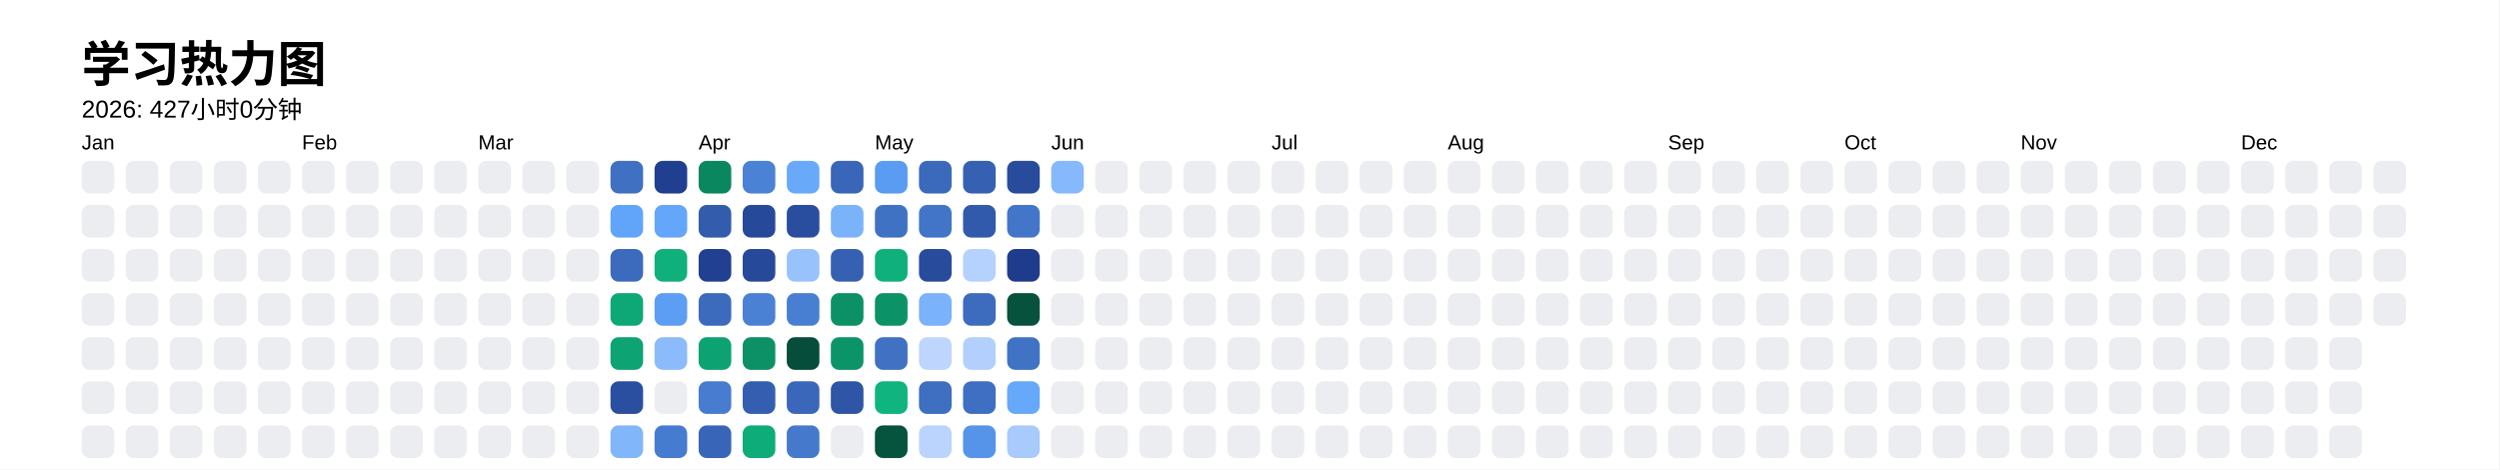
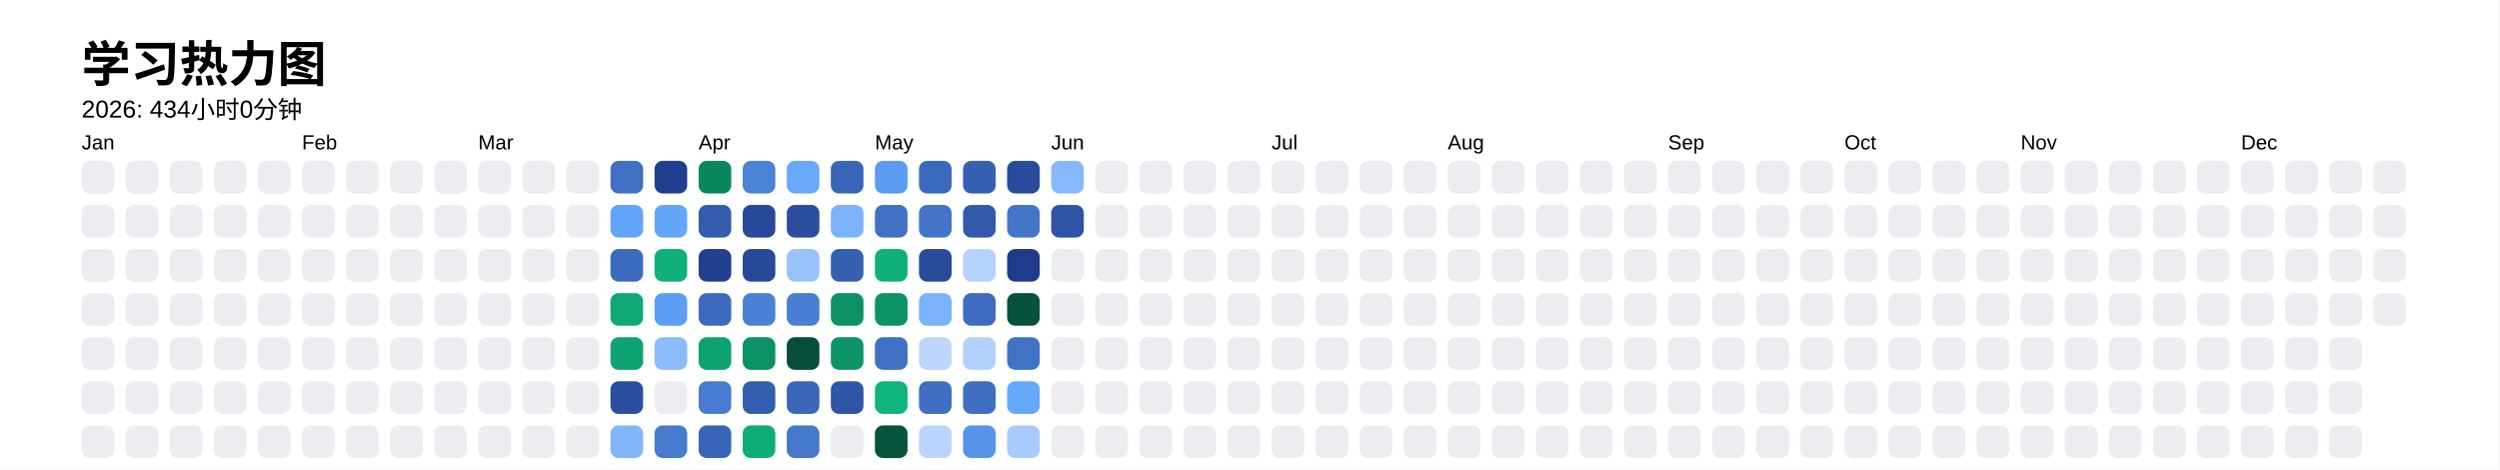
<svg xmlns="http://www.w3.org/2000/svg" style="background-color:white;" baseProfile="full" height="57.5mm" version="1.1" viewBox="0,0,306.2,57.5" width="306.2mm">
  <defs />
  <rect fill="#FFFFFF" height="57.5" width="306.2" x="0" y="0" />
  <text fill="#000000" style="font-size:6px; font-family:Arial; font-weight:bold;" x="10" y="10">学习热力图</text>
-   <text fill="#000000" style="font-size:3px; font-family:Arial;" x="10" y="14.4">2026: 427小时0分钟</text>
+   <text fill="#000000" style="font-size:3px; font-family:Arial;" x="10" y="14.4">2026: 434小时0分钟</text>
  <text fill="#000000" style="font-size:2.5px; font-family:Arial" x="10" y="18.3">Jan</text>
  <rect fill="#ebedf0" height="4" rx="1" ry="1" width="4" x="10" y="19.7" />
  <rect fill="#ebedf0" height="4" rx="1" ry="1" width="4" x="10" y="25.1" />
  <rect fill="#ebedf0" height="4" rx="1" ry="1" width="4" x="10" y="30.5" />
  <rect fill="#ebedf0" height="4" rx="1" ry="1" width="4" x="10" y="35.9" />
  <rect fill="#ebedf0" height="4" rx="1" ry="1" width="4" x="10" y="41.3" />
  <rect fill="#ebedf0" height="4" rx="1" ry="1" width="4" x="10" y="46.7" />
  <rect fill="#ebedf0" height="4" rx="1" ry="1" width="4" x="10" y="52.1" />
  <rect fill="#ebedf0" height="4" rx="1" ry="1" width="4" x="15.4" y="19.7" />
  <rect fill="#ebedf0" height="4" rx="1" ry="1" width="4" x="15.4" y="25.1" />
  <rect fill="#ebedf0" height="4" rx="1" ry="1" width="4" x="15.4" y="30.5" />
  <rect fill="#ebedf0" height="4" rx="1" ry="1" width="4" x="15.4" y="35.9" />
  <rect fill="#ebedf0" height="4" rx="1" ry="1" width="4" x="15.4" y="41.3" />
  <rect fill="#ebedf0" height="4" rx="1" ry="1" width="4" x="15.4" y="46.7" />
  <rect fill="#ebedf0" height="4" rx="1" ry="1" width="4" x="15.4" y="52.1" />
  <rect fill="#ebedf0" height="4" rx="1" ry="1" width="4" x="20.8" y="19.7" />
  <rect fill="#ebedf0" height="4" rx="1" ry="1" width="4" x="20.8" y="25.1" />
  <rect fill="#ebedf0" height="4" rx="1" ry="1" width="4" x="20.8" y="30.5" />
  <rect fill="#ebedf0" height="4" rx="1" ry="1" width="4" x="20.8" y="35.9" />
  <rect fill="#ebedf0" height="4" rx="1" ry="1" width="4" x="20.8" y="41.3" />
  <rect fill="#ebedf0" height="4" rx="1" ry="1" width="4" x="20.8" y="46.7" />
  <rect fill="#ebedf0" height="4" rx="1" ry="1" width="4" x="20.8" y="52.1" />
  <rect fill="#ebedf0" height="4" rx="1" ry="1" width="4" x="26.2" y="19.7" />
  <rect fill="#ebedf0" height="4" rx="1" ry="1" width="4" x="26.2" y="25.1" />
  <rect fill="#ebedf0" height="4" rx="1" ry="1" width="4" x="26.2" y="30.5" />
  <rect fill="#ebedf0" height="4" rx="1" ry="1" width="4" x="26.2" y="35.9" />
  <rect fill="#ebedf0" height="4" rx="1" ry="1" width="4" x="26.2" y="41.3" />
  <rect fill="#ebedf0" height="4" rx="1" ry="1" width="4" x="26.2" y="46.7" />
  <rect fill="#ebedf0" height="4" rx="1" ry="1" width="4" x="26.2" y="52.1" />
  <rect fill="#ebedf0" height="4" rx="1" ry="1" width="4" x="31.6" y="19.7" />
  <rect fill="#ebedf0" height="4" rx="1" ry="1" width="4" x="31.6" y="25.1" />
  <rect fill="#ebedf0" height="4" rx="1" ry="1" width="4" x="31.6" y="30.5" />
  <rect fill="#ebedf0" height="4" rx="1" ry="1" width="4" x="31.6" y="35.9" />
  <rect fill="#ebedf0" height="4" rx="1" ry="1" width="4" x="31.6" y="41.3" />
  <rect fill="#ebedf0" height="4" rx="1" ry="1" width="4" x="31.6" y="46.7" />
  <rect fill="#ebedf0" height="4" rx="1" ry="1" width="4" x="31.6" y="52.1" />
  <text fill="#000000" style="font-size:2.5px; font-family:Arial" x="37.0" y="18.3">Feb</text>
  <rect fill="#ebedf0" height="4" rx="1" ry="1" width="4" x="37.0" y="19.7" />
  <rect fill="#ebedf0" height="4" rx="1" ry="1" width="4" x="37.0" y="25.1" />
  <rect fill="#ebedf0" height="4" rx="1" ry="1" width="4" x="37.0" y="30.5" />
  <rect fill="#ebedf0" height="4" rx="1" ry="1" width="4" x="37.0" y="35.9" />
  <rect fill="#ebedf0" height="4" rx="1" ry="1" width="4" x="37.0" y="41.3" />
  <rect fill="#ebedf0" height="4" rx="1" ry="1" width="4" x="37.0" y="46.7" />
  <rect fill="#ebedf0" height="4" rx="1" ry="1" width="4" x="37.0" y="52.1" />
  <rect fill="#ebedf0" height="4" rx="1" ry="1" width="4" x="42.4" y="19.7" />
  <rect fill="#ebedf0" height="4" rx="1" ry="1" width="4" x="42.4" y="25.1" />
  <rect fill="#ebedf0" height="4" rx="1" ry="1" width="4" x="42.4" y="30.5" />
  <rect fill="#ebedf0" height="4" rx="1" ry="1" width="4" x="42.4" y="35.9" />
  <rect fill="#ebedf0" height="4" rx="1" ry="1" width="4" x="42.4" y="41.3" />
  <rect fill="#ebedf0" height="4" rx="1" ry="1" width="4" x="42.4" y="46.7" />
  <rect fill="#ebedf0" height="4" rx="1" ry="1" width="4" x="42.4" y="52.1" />
  <rect fill="#ebedf0" height="4" rx="1" ry="1" width="4" x="47.8" y="19.7" />
  <rect fill="#ebedf0" height="4" rx="1" ry="1" width="4" x="47.8" y="25.1" />
  <rect fill="#ebedf0" height="4" rx="1" ry="1" width="4" x="47.8" y="30.5" />
  <rect fill="#ebedf0" height="4" rx="1" ry="1" width="4" x="47.8" y="35.9" />
  <rect fill="#ebedf0" height="4" rx="1" ry="1" width="4" x="47.8" y="41.3" />
  <rect fill="#ebedf0" height="4" rx="1" ry="1" width="4" x="47.8" y="46.7" />
  <rect fill="#ebedf0" height="4" rx="1" ry="1" width="4" x="47.8" y="52.1" />
  <rect fill="#ebedf0" height="4" rx="1" ry="1" width="4" x="53.2" y="19.7" />
  <rect fill="#ebedf0" height="4" rx="1" ry="1" width="4" x="53.2" y="25.1" />
  <rect fill="#ebedf0" height="4" rx="1" ry="1" width="4" x="53.2" y="30.5" />
  <rect fill="#ebedf0" height="4" rx="1" ry="1" width="4" x="53.2" y="35.9" />
  <rect fill="#ebedf0" height="4" rx="1" ry="1" width="4" x="53.2" y="41.3" />
  <rect fill="#ebedf0" height="4" rx="1" ry="1" width="4" x="53.2" y="46.7" />
  <rect fill="#ebedf0" height="4" rx="1" ry="1" width="4" x="53.2" y="52.1" />
  <text fill="#000000" style="font-size:2.5px; font-family:Arial" x="58.6" y="18.3">Mar</text>
  <rect fill="#ebedf0" height="4" rx="1" ry="1" width="4" x="58.6" y="19.7" />
  <rect fill="#ebedf0" height="4" rx="1" ry="1" width="4" x="58.6" y="25.1" />
  <rect fill="#ebedf0" height="4" rx="1" ry="1" width="4" x="58.6" y="30.5" />
  <rect fill="#ebedf0" height="4" rx="1" ry="1" width="4" x="58.6" y="35.9" />
  <rect fill="#ebedf0" height="4" rx="1" ry="1" width="4" x="58.6" y="41.3" />
  <rect fill="#ebedf0" height="4" rx="1" ry="1" width="4" x="58.6" y="46.7" />
  <rect fill="#ebedf0" height="4" rx="1" ry="1" width="4" x="58.6" y="52.1" />
  <rect fill="#ebedf0" height="4" rx="1" ry="1" width="4" x="64" y="19.7" />
  <rect fill="#ebedf0" height="4" rx="1" ry="1" width="4" x="64" y="25.1" />
  <rect fill="#ebedf0" height="4" rx="1" ry="1" width="4" x="64" y="30.5" />
  <rect fill="#ebedf0" height="4" rx="1" ry="1" width="4" x="64" y="35.9" />
  <rect fill="#ebedf0" height="4" rx="1" ry="1" width="4" x="64" y="41.3" />
  <rect fill="#ebedf0" height="4" rx="1" ry="1" width="4" x="64" y="46.7" />
  <rect fill="#ebedf0" height="4" rx="1" ry="1" width="4" x="64" y="52.1" />
  <rect fill="#ebedf0" height="4" rx="1" ry="1" width="4" x="69.4" y="19.7" />
  <rect fill="#ebedf0" height="4" rx="1" ry="1" width="4" x="69.4" y="25.1" />
  <rect fill="#ebedf0" height="4" rx="1" ry="1" width="4" x="69.4" y="30.5" />
  <rect fill="#ebedf0" height="4" rx="1" ry="1" width="4" x="69.4" y="35.9" />
  <rect fill="#ebedf0" height="4" rx="1" ry="1" width="4" x="69.4" y="41.3" />
  <rect fill="#ebedf0" height="4" rx="1" ry="1" width="4" x="69.4" y="46.7" />
  <rect fill="#ebedf0" height="4" rx="1" ry="1" width="4" x="69.4" y="52.1" />
  <rect fill="#3f70c2" height="4" rx="1" ry="1" width="4" x="74.8" y="19.7" />
  <rect fill="#60a5fa" height="4" rx="1" ry="1" width="4" x="74.8" y="25.1" />
  <rect fill="#3c6bbd" height="4" rx="1" ry="1" width="4" x="74.8" y="30.5" />
  <rect fill="#0ea876" height="4" rx="1" ry="1" width="4" x="74.8" y="35.9" />
  <rect fill="#0ea373" height="4" rx="1" ry="1" width="4" x="74.8" y="41.3" />
  <rect fill="#2b4fa0" height="4" rx="1" ry="1" width="4" x="74.8" y="46.7" />
  <rect fill="#81b6fb" height="4" rx="1" ry="1" width="4" x="74.8" y="52.1" />
  <rect fill="#213f90" height="4" rx="1" ry="1" width="4" x="80.2" y="19.7" />
  <rect fill="#64a7fa" height="4" rx="1" ry="1" width="4" x="80.2" y="25.1" />
  <rect fill="#0fb07b" height="4" rx="1" ry="1" width="4" x="80.2" y="30.5" />
  <rect fill="#5c9ef3" height="4" rx="1" ry="1" width="4" x="80.2" y="35.9" />
  <rect fill="#8cbbfb" height="4" rx="1" ry="1" width="4" x="80.2" y="41.3" />
  <rect fill="#ebedf0" height="4" rx="1" ry="1" width="4" x="80.2" y="46.7" />
  <rect fill="#467ccf" height="4" rx="1" ry="1" width="4" x="80.2" y="52.1" />
  <text fill="#000000" style="font-size:2.5px; font-family:Arial" x="85.6" y="18.3">Apr</text>
  <rect fill="#0b8760" height="4" rx="1" ry="1" width="4" x="85.6" y="19.7" />
  <rect fill="#335cad" height="4" rx="1" ry="1" width="4" x="85.6" y="25.1" />
  <rect fill="#224091" height="4" rx="1" ry="1" width="4" x="85.6" y="30.5" />
  <rect fill="#3c6bbe" height="4" rx="1" ry="1" width="4" x="85.6" y="35.9" />
  <rect fill="#0da272" height="4" rx="1" ry="1" width="4" x="85.6" y="41.3" />
  <rect fill="#477cd0" height="4" rx="1" ry="1" width="4" x="85.6" y="46.7" />
  <rect fill="#3865b7" height="4" rx="1" ry="1" width="4" x="85.6" y="52.1" />
  <rect fill="#4a82d5" height="4" rx="1" ry="1" width="4" x="91" y="19.7" />
  <rect fill="#274999" height="4" rx="1" ry="1" width="4" x="91" y="25.1" />
  <rect fill="#27499a" height="4" rx="1" ry="1" width="4" x="91" y="30.5" />
  <rect fill="#4a81d5" height="4" rx="1" ry="1" width="4" x="91" y="35.9" />
  <rect fill="#0c9167" height="4" rx="1" ry="1" width="4" x="91" y="41.3" />
  <rect fill="#345fb0" height="4" rx="1" ry="1" width="4" x="91" y="46.7" />
  <rect fill="#0eac79" height="4" rx="1" ry="1" width="4" x="91" y="52.1" />
  <rect fill="#68a9fa" height="4" rx="1" ry="1" width="4" x="96.4" y="19.7" />
  <rect fill="#2a4e9f" height="4" rx="1" ry="1" width="4" x="96.4" y="25.1" />
  <rect fill="#98c2fc" height="4" rx="1" ry="1" width="4" x="96.4" y="30.5" />
  <rect fill="#487fd2" height="4" rx="1" ry="1" width="4" x="96.4" y="35.9" />
  <rect fill="#064e3b" height="4" rx="1" ry="1" width="4" x="96.4" y="41.3" />
  <rect fill="#3a67ba" height="4" rx="1" ry="1" width="4" x="96.4" y="46.7" />
  <rect fill="#4579cc" height="4" rx="1" ry="1" width="4" x="96.4" y="52.1" />
  <rect fill="#3966b8" height="4" rx="1" ry="1" width="4" x="101.8" y="19.7" />
  <rect fill="#7bb3fb" height="4" rx="1" ry="1" width="4" x="101.8" y="25.1" />
  <rect fill="#3661b3" height="4" rx="1" ry="1" width="4" x="101.8" y="30.5" />
  <rect fill="#0c9167" height="4" rx="1" ry="1" width="4" x="101.8" y="35.9" />
  <rect fill="#0c9469" height="4" rx="1" ry="1" width="4" x="101.8" y="41.3" />
  <rect fill="#2e55a6" height="4" rx="1" ry="1" width="4" x="101.8" y="46.7" />
  <rect fill="#ebedf0" height="4" rx="1" ry="1" width="4" x="101.8" y="52.1" />
  <text fill="#000000" style="font-size:2.5px; font-family:Arial" x="107.2" y="18.3">May</text>
  <rect fill="#5a9cf1" height="4" rx="1" ry="1" width="4" x="107.2" y="19.7" />
  <rect fill="#4072c4" height="4" rx="1" ry="1" width="4" x="107.2" y="25.1" />
  <rect fill="#0fb07b" height="4" rx="1" ry="1" width="4" x="107.2" y="30.5" />
  <rect fill="#0c9267" height="4" rx="1" ry="1" width="4" x="107.2" y="35.9" />
  <rect fill="#4071c3" height="4" rx="1" ry="1" width="4" x="107.2" y="41.3" />
  <rect fill="#0fb47e" height="4" rx="1" ry="1" width="4" x="107.2" y="46.7" />
  <rect fill="#06533e" height="4" rx="1" ry="1" width="4" x="107.2" y="52.1" />
  <rect fill="#3b6abc" height="4" rx="1" ry="1" width="4" x="112.6" y="19.7" />
  <rect fill="#4275c8" height="4" rx="1" ry="1" width="4" x="112.6" y="25.1" />
  <rect fill="#284b9c" height="4" rx="1" ry="1" width="4" x="112.6" y="30.5" />
  <rect fill="#7ab2fb" height="4" rx="1" ry="1" width="4" x="112.6" y="35.9" />
  <rect fill="#bed5fd" height="4" rx="1" ry="1" width="4" x="112.6" y="41.3" />
  <rect fill="#3e6fc1" height="4" rx="1" ry="1" width="4" x="112.6" y="46.7" />
  <rect fill="#bbd4fd" height="4" rx="1" ry="1" width="4" x="112.6" y="52.1" />
  <rect fill="#3661b3" height="4" rx="1" ry="1" width="4" x="118" y="19.7" />
  <rect fill="#325aac" height="4" rx="1" ry="1" width="4" x="118" y="25.1" />
  <rect fill="#b5d1fd" height="4" rx="1" ry="1" width="4" x="118" y="30.5" />
  <rect fill="#3d6cbe" height="4" rx="1" ry="1" width="4" x="118" y="35.9" />
  <rect fill="#b3d0fd" height="4" rx="1" ry="1" width="4" x="118" y="41.3" />
  <rect fill="#3f6fc2" height="4" rx="1" ry="1" width="4" x="118" y="46.7" />
  <rect fill="#5694e9" height="4" rx="1" ry="1" width="4" x="118" y="52.1" />
  <rect fill="#284b9c" height="4" rx="1" ry="1" width="4" x="123.4" y="19.7" />
  <rect fill="#4376c9" height="4" rx="1" ry="1" width="4" x="123.4" y="25.1" />
  <rect fill="#1f3b8b" height="4" rx="1" ry="1" width="4" x="123.4" y="30.5" />
  <rect fill="#06523d" height="4" rx="1" ry="1" width="4" x="123.4" y="35.9" />
  <rect fill="#4173c5" height="4" rx="1" ry="1" width="4" x="123.4" y="41.3" />
  <rect fill="#66a8fa" height="4" rx="1" ry="1" width="4" x="123.4" y="46.7" />
  <rect fill="#a8cafc" height="4" rx="1" ry="1" width="4" x="123.4" y="52.1" />
  <text fill="#000000" style="font-size:2.5px; font-family:Arial" x="128.8" y="18.3">Jun</text>
  <rect fill="#86b9fb" height="4" rx="1" ry="1" width="4" x="128.8" y="19.7" />
-   <rect fill="#ebedf0" height="4" rx="1" ry="1" width="4" x="128.8" y="25.1" />
+   <rect fill="#2e54a6" height="4" rx="1" ry="1" width="4" x="128.8" y="25.1" />
  <rect fill="#ebedf0" height="4" rx="1" ry="1" width="4" x="128.8" y="30.5" />
  <rect fill="#ebedf0" height="4" rx="1" ry="1" width="4" x="128.8" y="35.9" />
  <rect fill="#ebedf0" height="4" rx="1" ry="1" width="4" x="128.8" y="41.3" />
  <rect fill="#ebedf0" height="4" rx="1" ry="1" width="4" x="128.8" y="46.7" />
  <rect fill="#ebedf0" height="4" rx="1" ry="1" width="4" x="128.8" y="52.1" />
  <rect fill="#ebedf0" height="4" rx="1" ry="1" width="4" x="134.2" y="19.7" />
  <rect fill="#ebedf0" height="4" rx="1" ry="1" width="4" x="134.2" y="25.1" />
  <rect fill="#ebedf0" height="4" rx="1" ry="1" width="4" x="134.2" y="30.5" />
  <rect fill="#ebedf0" height="4" rx="1" ry="1" width="4" x="134.2" y="35.9" />
  <rect fill="#ebedf0" height="4" rx="1" ry="1" width="4" x="134.2" y="41.3" />
  <rect fill="#ebedf0" height="4" rx="1" ry="1" width="4" x="134.2" y="46.7" />
  <rect fill="#ebedf0" height="4" rx="1" ry="1" width="4" x="134.2" y="52.1" />
  <rect fill="#ebedf0" height="4" rx="1" ry="1" width="4" x="139.6" y="19.7" />
  <rect fill="#ebedf0" height="4" rx="1" ry="1" width="4" x="139.6" y="25.1" />
  <rect fill="#ebedf0" height="4" rx="1" ry="1" width="4" x="139.6" y="30.5" />
  <rect fill="#ebedf0" height="4" rx="1" ry="1" width="4" x="139.6" y="35.9" />
  <rect fill="#ebedf0" height="4" rx="1" ry="1" width="4" x="139.6" y="41.3" />
  <rect fill="#ebedf0" height="4" rx="1" ry="1" width="4" x="139.6" y="46.7" />
  <rect fill="#ebedf0" height="4" rx="1" ry="1" width="4" x="139.6" y="52.1" />
  <rect fill="#ebedf0" height="4" rx="1" ry="1" width="4" x="145" y="19.7" />
  <rect fill="#ebedf0" height="4" rx="1" ry="1" width="4" x="145" y="25.1" />
  <rect fill="#ebedf0" height="4" rx="1" ry="1" width="4" x="145" y="30.5" />
  <rect fill="#ebedf0" height="4" rx="1" ry="1" width="4" x="145" y="35.9" />
  <rect fill="#ebedf0" height="4" rx="1" ry="1" width="4" x="145" y="41.3" />
  <rect fill="#ebedf0" height="4" rx="1" ry="1" width="4" x="145" y="46.7" />
  <rect fill="#ebedf0" height="4" rx="1" ry="1" width="4" x="145" y="52.1" />
  <rect fill="#ebedf0" height="4" rx="1" ry="1" width="4" x="150.4" y="19.7" />
  <rect fill="#ebedf0" height="4" rx="1" ry="1" width="4" x="150.4" y="25.1" />
  <rect fill="#ebedf0" height="4" rx="1" ry="1" width="4" x="150.4" y="30.5" />
  <rect fill="#ebedf0" height="4" rx="1" ry="1" width="4" x="150.4" y="35.9" />
  <rect fill="#ebedf0" height="4" rx="1" ry="1" width="4" x="150.4" y="41.3" />
  <rect fill="#ebedf0" height="4" rx="1" ry="1" width="4" x="150.4" y="46.7" />
  <rect fill="#ebedf0" height="4" rx="1" ry="1" width="4" x="150.4" y="52.1" />
  <text fill="#000000" style="font-size:2.5px; font-family:Arial" x="155.8" y="18.3">Jul</text>
  <rect fill="#ebedf0" height="4" rx="1" ry="1" width="4" x="155.8" y="19.7" />
  <rect fill="#ebedf0" height="4" rx="1" ry="1" width="4" x="155.8" y="25.1" />
  <rect fill="#ebedf0" height="4" rx="1" ry="1" width="4" x="155.8" y="30.5" />
  <rect fill="#ebedf0" height="4" rx="1" ry="1" width="4" x="155.8" y="35.9" />
  <rect fill="#ebedf0" height="4" rx="1" ry="1" width="4" x="155.8" y="41.3" />
  <rect fill="#ebedf0" height="4" rx="1" ry="1" width="4" x="155.8" y="46.7" />
  <rect fill="#ebedf0" height="4" rx="1" ry="1" width="4" x="155.8" y="52.1" />
  <rect fill="#ebedf0" height="4" rx="1" ry="1" width="4" x="161.2" y="19.7" />
  <rect fill="#ebedf0" height="4" rx="1" ry="1" width="4" x="161.2" y="25.1" />
  <rect fill="#ebedf0" height="4" rx="1" ry="1" width="4" x="161.2" y="30.5" />
  <rect fill="#ebedf0" height="4" rx="1" ry="1" width="4" x="161.2" y="35.9" />
  <rect fill="#ebedf0" height="4" rx="1" ry="1" width="4" x="161.2" y="41.3" />
  <rect fill="#ebedf0" height="4" rx="1" ry="1" width="4" x="161.2" y="46.7" />
  <rect fill="#ebedf0" height="4" rx="1" ry="1" width="4" x="161.2" y="52.1" />
  <rect fill="#ebedf0" height="4" rx="1" ry="1" width="4" x="166.6" y="19.7" />
  <rect fill="#ebedf0" height="4" rx="1" ry="1" width="4" x="166.6" y="25.1" />
  <rect fill="#ebedf0" height="4" rx="1" ry="1" width="4" x="166.6" y="30.5" />
  <rect fill="#ebedf0" height="4" rx="1" ry="1" width="4" x="166.6" y="35.9" />
  <rect fill="#ebedf0" height="4" rx="1" ry="1" width="4" x="166.6" y="41.3" />
  <rect fill="#ebedf0" height="4" rx="1" ry="1" width="4" x="166.6" y="46.7" />
  <rect fill="#ebedf0" height="4" rx="1" ry="1" width="4" x="166.6" y="52.1" />
  <rect fill="#ebedf0" height="4" rx="1" ry="1" width="4" x="172" y="19.7" />
  <rect fill="#ebedf0" height="4" rx="1" ry="1" width="4" x="172" y="25.1" />
  <rect fill="#ebedf0" height="4" rx="1" ry="1" width="4" x="172" y="30.5" />
  <rect fill="#ebedf0" height="4" rx="1" ry="1" width="4" x="172" y="35.9" />
  <rect fill="#ebedf0" height="4" rx="1" ry="1" width="4" x="172" y="41.3" />
  <rect fill="#ebedf0" height="4" rx="1" ry="1" width="4" x="172" y="46.7" />
  <rect fill="#ebedf0" height="4" rx="1" ry="1" width="4" x="172" y="52.1" />
  <text fill="#000000" style="font-size:2.5px; font-family:Arial" x="177.4" y="18.3">Aug</text>
  <rect fill="#ebedf0" height="4" rx="1" ry="1" width="4" x="177.4" y="19.7" />
  <rect fill="#ebedf0" height="4" rx="1" ry="1" width="4" x="177.4" y="25.1" />
  <rect fill="#ebedf0" height="4" rx="1" ry="1" width="4" x="177.4" y="30.5" />
  <rect fill="#ebedf0" height="4" rx="1" ry="1" width="4" x="177.4" y="35.9" />
  <rect fill="#ebedf0" height="4" rx="1" ry="1" width="4" x="177.4" y="41.3" />
  <rect fill="#ebedf0" height="4" rx="1" ry="1" width="4" x="177.4" y="46.7" />
  <rect fill="#ebedf0" height="4" rx="1" ry="1" width="4" x="177.4" y="52.1" />
  <rect fill="#ebedf0" height="4" rx="1" ry="1" width="4" x="182.8" y="19.7" />
  <rect fill="#ebedf0" height="4" rx="1" ry="1" width="4" x="182.8" y="25.1" />
  <rect fill="#ebedf0" height="4" rx="1" ry="1" width="4" x="182.8" y="30.5" />
  <rect fill="#ebedf0" height="4" rx="1" ry="1" width="4" x="182.8" y="35.9" />
  <rect fill="#ebedf0" height="4" rx="1" ry="1" width="4" x="182.8" y="41.3" />
  <rect fill="#ebedf0" height="4" rx="1" ry="1" width="4" x="182.8" y="46.7" />
  <rect fill="#ebedf0" height="4" rx="1" ry="1" width="4" x="182.8" y="52.1" />
  <rect fill="#ebedf0" height="4" rx="1" ry="1" width="4" x="188.2" y="19.7" />
  <rect fill="#ebedf0" height="4" rx="1" ry="1" width="4" x="188.2" y="25.1" />
  <rect fill="#ebedf0" height="4" rx="1" ry="1" width="4" x="188.2" y="30.5" />
  <rect fill="#ebedf0" height="4" rx="1" ry="1" width="4" x="188.2" y="35.9" />
  <rect fill="#ebedf0" height="4" rx="1" ry="1" width="4" x="188.2" y="41.3" />
  <rect fill="#ebedf0" height="4" rx="1" ry="1" width="4" x="188.2" y="46.7" />
  <rect fill="#ebedf0" height="4" rx="1" ry="1" width="4" x="188.2" y="52.1" />
  <rect fill="#ebedf0" height="4" rx="1" ry="1" width="4" x="193.6" y="19.7" />
  <rect fill="#ebedf0" height="4" rx="1" ry="1" width="4" x="193.6" y="25.1" />
  <rect fill="#ebedf0" height="4" rx="1" ry="1" width="4" x="193.6" y="30.5" />
  <rect fill="#ebedf0" height="4" rx="1" ry="1" width="4" x="193.6" y="35.9" />
  <rect fill="#ebedf0" height="4" rx="1" ry="1" width="4" x="193.6" y="41.3" />
  <rect fill="#ebedf0" height="4" rx="1" ry="1" width="4" x="193.6" y="46.7" />
  <rect fill="#ebedf0" height="4" rx="1" ry="1" width="4" x="193.6" y="52.1" />
  <rect fill="#ebedf0" height="4" rx="1" ry="1" width="4" x="199" y="19.7" />
  <rect fill="#ebedf0" height="4" rx="1" ry="1" width="4" x="199" y="25.1" />
  <rect fill="#ebedf0" height="4" rx="1" ry="1" width="4" x="199" y="30.5" />
  <rect fill="#ebedf0" height="4" rx="1" ry="1" width="4" x="199" y="35.9" />
  <rect fill="#ebedf0" height="4" rx="1" ry="1" width="4" x="199" y="41.3" />
  <rect fill="#ebedf0" height="4" rx="1" ry="1" width="4" x="199" y="46.7" />
  <rect fill="#ebedf0" height="4" rx="1" ry="1" width="4" x="199" y="52.1" />
  <text fill="#000000" style="font-size:2.5px; font-family:Arial" x="204.4" y="18.3">Sep</text>
  <rect fill="#ebedf0" height="4" rx="1" ry="1" width="4" x="204.4" y="19.7" />
  <rect fill="#ebedf0" height="4" rx="1" ry="1" width="4" x="204.4" y="25.1" />
  <rect fill="#ebedf0" height="4" rx="1" ry="1" width="4" x="204.4" y="30.5" />
  <rect fill="#ebedf0" height="4" rx="1" ry="1" width="4" x="204.4" y="35.9" />
  <rect fill="#ebedf0" height="4" rx="1" ry="1" width="4" x="204.4" y="41.3" />
  <rect fill="#ebedf0" height="4" rx="1" ry="1" width="4" x="204.4" y="46.7" />
  <rect fill="#ebedf0" height="4" rx="1" ry="1" width="4" x="204.4" y="52.1" />
  <rect fill="#ebedf0" height="4" rx="1" ry="1" width="4" x="209.8" y="19.7" />
  <rect fill="#ebedf0" height="4" rx="1" ry="1" width="4" x="209.8" y="25.1" />
  <rect fill="#ebedf0" height="4" rx="1" ry="1" width="4" x="209.8" y="30.5" />
  <rect fill="#ebedf0" height="4" rx="1" ry="1" width="4" x="209.8" y="35.9" />
  <rect fill="#ebedf0" height="4" rx="1" ry="1" width="4" x="209.8" y="41.3" />
  <rect fill="#ebedf0" height="4" rx="1" ry="1" width="4" x="209.8" y="46.7" />
  <rect fill="#ebedf0" height="4" rx="1" ry="1" width="4" x="209.8" y="52.1" />
  <rect fill="#ebedf0" height="4" rx="1" ry="1" width="4" x="215.2" y="19.7" />
  <rect fill="#ebedf0" height="4" rx="1" ry="1" width="4" x="215.2" y="25.1" />
  <rect fill="#ebedf0" height="4" rx="1" ry="1" width="4" x="215.2" y="30.5" />
  <rect fill="#ebedf0" height="4" rx="1" ry="1" width="4" x="215.2" y="35.9" />
  <rect fill="#ebedf0" height="4" rx="1" ry="1" width="4" x="215.2" y="41.3" />
  <rect fill="#ebedf0" height="4" rx="1" ry="1" width="4" x="215.2" y="46.7" />
  <rect fill="#ebedf0" height="4" rx="1" ry="1" width="4" x="215.2" y="52.1" />
  <rect fill="#ebedf0" height="4" rx="1" ry="1" width="4" x="220.6" y="19.7" />
  <rect fill="#ebedf0" height="4" rx="1" ry="1" width="4" x="220.6" y="25.1" />
  <rect fill="#ebedf0" height="4" rx="1" ry="1" width="4" x="220.6" y="30.5" />
  <rect fill="#ebedf0" height="4" rx="1" ry="1" width="4" x="220.6" y="35.9" />
  <rect fill="#ebedf0" height="4" rx="1" ry="1" width="4" x="220.6" y="41.3" />
  <rect fill="#ebedf0" height="4" rx="1" ry="1" width="4" x="220.6" y="46.7" />
  <rect fill="#ebedf0" height="4" rx="1" ry="1" width="4" x="220.6" y="52.1" />
  <text fill="#000000" style="font-size:2.5px; font-family:Arial" x="226" y="18.3">Oct</text>
  <rect fill="#ebedf0" height="4" rx="1" ry="1" width="4" x="226" y="19.7" />
  <rect fill="#ebedf0" height="4" rx="1" ry="1" width="4" x="226" y="25.1" />
  <rect fill="#ebedf0" height="4" rx="1" ry="1" width="4" x="226" y="30.5" />
  <rect fill="#ebedf0" height="4" rx="1" ry="1" width="4" x="226" y="35.9" />
  <rect fill="#ebedf0" height="4" rx="1" ry="1" width="4" x="226" y="41.3" />
  <rect fill="#ebedf0" height="4" rx="1" ry="1" width="4" x="226" y="46.7" />
  <rect fill="#ebedf0" height="4" rx="1" ry="1" width="4" x="226" y="52.1" />
  <rect fill="#ebedf0" height="4" rx="1" ry="1" width="4" x="231.4" y="19.7" />
  <rect fill="#ebedf0" height="4" rx="1" ry="1" width="4" x="231.4" y="25.1" />
  <rect fill="#ebedf0" height="4" rx="1" ry="1" width="4" x="231.4" y="30.5" />
  <rect fill="#ebedf0" height="4" rx="1" ry="1" width="4" x="231.4" y="35.9" />
  <rect fill="#ebedf0" height="4" rx="1" ry="1" width="4" x="231.4" y="41.3" />
  <rect fill="#ebedf0" height="4" rx="1" ry="1" width="4" x="231.4" y="46.7" />
  <rect fill="#ebedf0" height="4" rx="1" ry="1" width="4" x="231.4" y="52.1" />
  <rect fill="#ebedf0" height="4" rx="1" ry="1" width="4" x="236.8" y="19.7" />
  <rect fill="#ebedf0" height="4" rx="1" ry="1" width="4" x="236.8" y="25.1" />
  <rect fill="#ebedf0" height="4" rx="1" ry="1" width="4" x="236.8" y="30.5" />
  <rect fill="#ebedf0" height="4" rx="1" ry="1" width="4" x="236.8" y="35.9" />
  <rect fill="#ebedf0" height="4" rx="1" ry="1" width="4" x="236.8" y="41.3" />
  <rect fill="#ebedf0" height="4" rx="1" ry="1" width="4" x="236.8" y="46.7" />
  <rect fill="#ebedf0" height="4" rx="1" ry="1" width="4" x="236.8" y="52.1" />
  <rect fill="#ebedf0" height="4" rx="1" ry="1" width="4" x="242.2" y="19.7" />
  <rect fill="#ebedf0" height="4" rx="1" ry="1" width="4" x="242.2" y="25.1" />
  <rect fill="#ebedf0" height="4" rx="1" ry="1" width="4" x="242.2" y="30.5" />
  <rect fill="#ebedf0" height="4" rx="1" ry="1" width="4" x="242.2" y="35.9" />
  <rect fill="#ebedf0" height="4" rx="1" ry="1" width="4" x="242.2" y="41.3" />
  <rect fill="#ebedf0" height="4" rx="1" ry="1" width="4" x="242.2" y="46.7" />
  <rect fill="#ebedf0" height="4" rx="1" ry="1" width="4" x="242.2" y="52.1" />
  <text fill="#000000" style="font-size:2.5px; font-family:Arial" x="247.6" y="18.3">Nov</text>
  <rect fill="#ebedf0" height="4" rx="1" ry="1" width="4" x="247.6" y="19.7" />
  <rect fill="#ebedf0" height="4" rx="1" ry="1" width="4" x="247.6" y="25.1" />
  <rect fill="#ebedf0" height="4" rx="1" ry="1" width="4" x="247.6" y="30.5" />
  <rect fill="#ebedf0" height="4" rx="1" ry="1" width="4" x="247.6" y="35.9" />
  <rect fill="#ebedf0" height="4" rx="1" ry="1" width="4" x="247.6" y="41.3" />
  <rect fill="#ebedf0" height="4" rx="1" ry="1" width="4" x="247.6" y="46.7" />
  <rect fill="#ebedf0" height="4" rx="1" ry="1" width="4" x="247.6" y="52.1" />
  <rect fill="#ebedf0" height="4" rx="1" ry="1" width="4" x="253" y="19.7" />
  <rect fill="#ebedf0" height="4" rx="1" ry="1" width="4" x="253" y="25.1" />
  <rect fill="#ebedf0" height="4" rx="1" ry="1" width="4" x="253" y="30.5" />
  <rect fill="#ebedf0" height="4" rx="1" ry="1" width="4" x="253" y="35.9" />
  <rect fill="#ebedf0" height="4" rx="1" ry="1" width="4" x="253" y="41.3" />
  <rect fill="#ebedf0" height="4" rx="1" ry="1" width="4" x="253" y="46.7" />
  <rect fill="#ebedf0" height="4" rx="1" ry="1" width="4" x="253" y="52.1" />
  <rect fill="#ebedf0" height="4" rx="1" ry="1" width="4" x="258.4" y="19.7" />
  <rect fill="#ebedf0" height="4" rx="1" ry="1" width="4" x="258.4" y="25.1" />
  <rect fill="#ebedf0" height="4" rx="1" ry="1" width="4" x="258.4" y="30.5" />
  <rect fill="#ebedf0" height="4" rx="1" ry="1" width="4" x="258.4" y="35.9" />
  <rect fill="#ebedf0" height="4" rx="1" ry="1" width="4" x="258.4" y="41.3" />
  <rect fill="#ebedf0" height="4" rx="1" ry="1" width="4" x="258.4" y="46.7" />
  <rect fill="#ebedf0" height="4" rx="1" ry="1" width="4" x="258.4" y="52.1" />
  <rect fill="#ebedf0" height="4" rx="1" ry="1" width="4" x="263.8" y="19.7" />
  <rect fill="#ebedf0" height="4" rx="1" ry="1" width="4" x="263.8" y="25.1" />
  <rect fill="#ebedf0" height="4" rx="1" ry="1" width="4" x="263.8" y="30.5" />
  <rect fill="#ebedf0" height="4" rx="1" ry="1" width="4" x="263.8" y="35.9" />
  <rect fill="#ebedf0" height="4" rx="1" ry="1" width="4" x="263.8" y="41.3" />
  <rect fill="#ebedf0" height="4" rx="1" ry="1" width="4" x="263.8" y="46.7" />
  <rect fill="#ebedf0" height="4" rx="1" ry="1" width="4" x="263.8" y="52.1" />
  <rect fill="#ebedf0" height="4" rx="1" ry="1" width="4" x="269.2" y="19.7" />
  <rect fill="#ebedf0" height="4" rx="1" ry="1" width="4" x="269.2" y="25.1" />
  <rect fill="#ebedf0" height="4" rx="1" ry="1" width="4" x="269.2" y="30.5" />
  <rect fill="#ebedf0" height="4" rx="1" ry="1" width="4" x="269.2" y="35.9" />
  <rect fill="#ebedf0" height="4" rx="1" ry="1" width="4" x="269.2" y="41.3" />
  <rect fill="#ebedf0" height="4" rx="1" ry="1" width="4" x="269.2" y="46.7" />
  <rect fill="#ebedf0" height="4" rx="1" ry="1" width="4" x="269.2" y="52.1" />
  <text fill="#000000" style="font-size:2.5px; font-family:Arial" x="274.6" y="18.3">Dec</text>
  <rect fill="#ebedf0" height="4" rx="1" ry="1" width="4" x="274.6" y="19.7" />
  <rect fill="#ebedf0" height="4" rx="1" ry="1" width="4" x="274.6" y="25.1" />
  <rect fill="#ebedf0" height="4" rx="1" ry="1" width="4" x="274.6" y="30.5" />
  <rect fill="#ebedf0" height="4" rx="1" ry="1" width="4" x="274.6" y="35.9" />
  <rect fill="#ebedf0" height="4" rx="1" ry="1" width="4" x="274.6" y="41.3" />
  <rect fill="#ebedf0" height="4" rx="1" ry="1" width="4" x="274.6" y="46.7" />
  <rect fill="#ebedf0" height="4" rx="1" ry="1" width="4" x="274.6" y="52.1" />
  <rect fill="#ebedf0" height="4" rx="1" ry="1" width="4" x="280" y="19.7" />
  <rect fill="#ebedf0" height="4" rx="1" ry="1" width="4" x="280" y="25.1" />
  <rect fill="#ebedf0" height="4" rx="1" ry="1" width="4" x="280" y="30.5" />
  <rect fill="#ebedf0" height="4" rx="1" ry="1" width="4" x="280" y="35.9" />
  <rect fill="#ebedf0" height="4" rx="1" ry="1" width="4" x="280" y="41.3" />
  <rect fill="#ebedf0" height="4" rx="1" ry="1" width="4" x="280" y="46.7" />
  <rect fill="#ebedf0" height="4" rx="1" ry="1" width="4" x="280" y="52.1" />
  <rect fill="#ebedf0" height="4" rx="1" ry="1" width="4" x="285.4" y="19.7" />
  <rect fill="#ebedf0" height="4" rx="1" ry="1" width="4" x="285.4" y="25.1" />
  <rect fill="#ebedf0" height="4" rx="1" ry="1" width="4" x="285.4" y="30.5" />
  <rect fill="#ebedf0" height="4" rx="1" ry="1" width="4" x="285.4" y="35.9" />
  <rect fill="#ebedf0" height="4" rx="1" ry="1" width="4" x="285.4" y="41.3" />
  <rect fill="#ebedf0" height="4" rx="1" ry="1" width="4" x="285.4" y="46.7" />
  <rect fill="#ebedf0" height="4" rx="1" ry="1" width="4" x="285.4" y="52.1" />
  <rect fill="#ebedf0" height="4" rx="1" ry="1" width="4" x="290.8" y="19.7" />
  <rect fill="#ebedf0" height="4" rx="1" ry="1" width="4" x="290.8" y="25.1" />
  <rect fill="#ebedf0" height="4" rx="1" ry="1" width="4" x="290.8" y="30.5" />
  <rect fill="#ebedf0" height="4" rx="1" ry="1" width="4" x="290.8" y="35.9" />
</svg>
